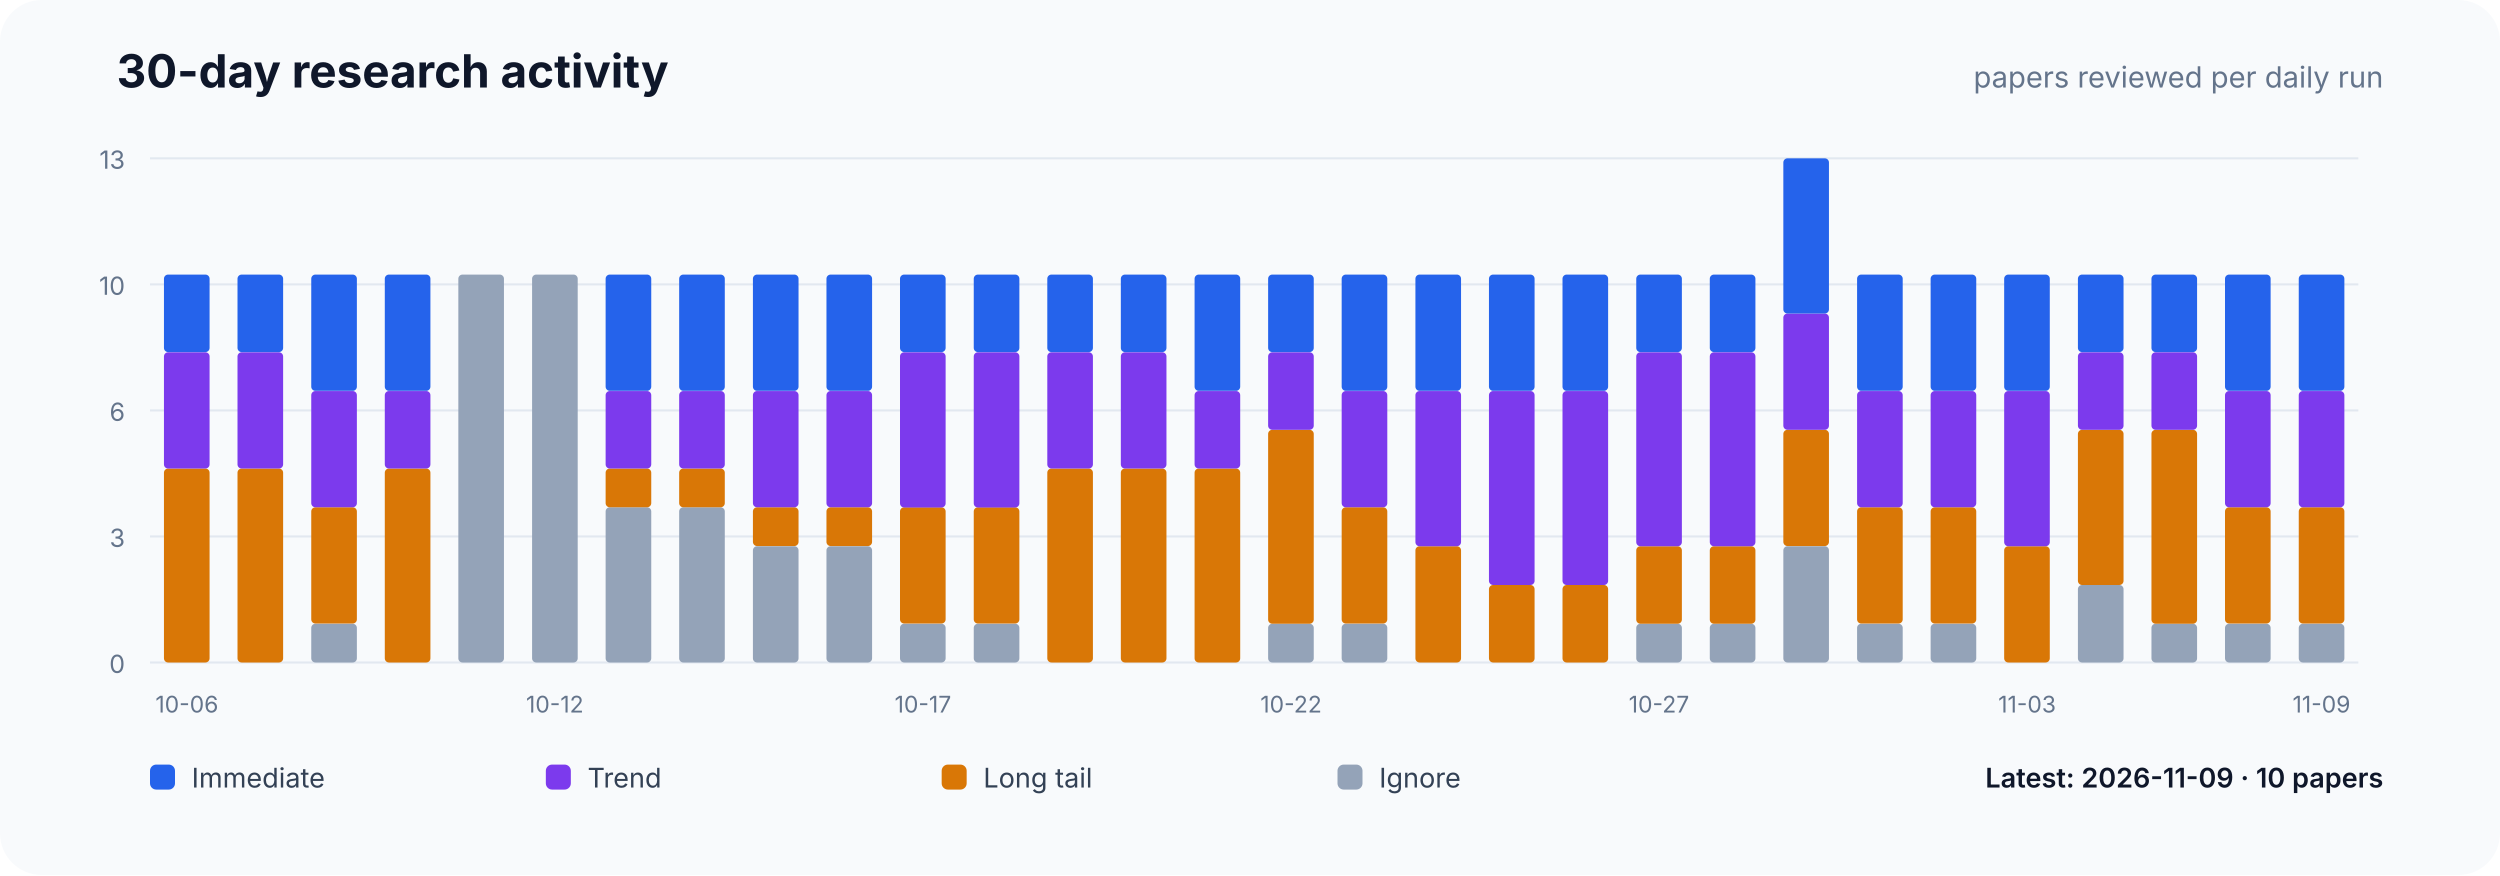
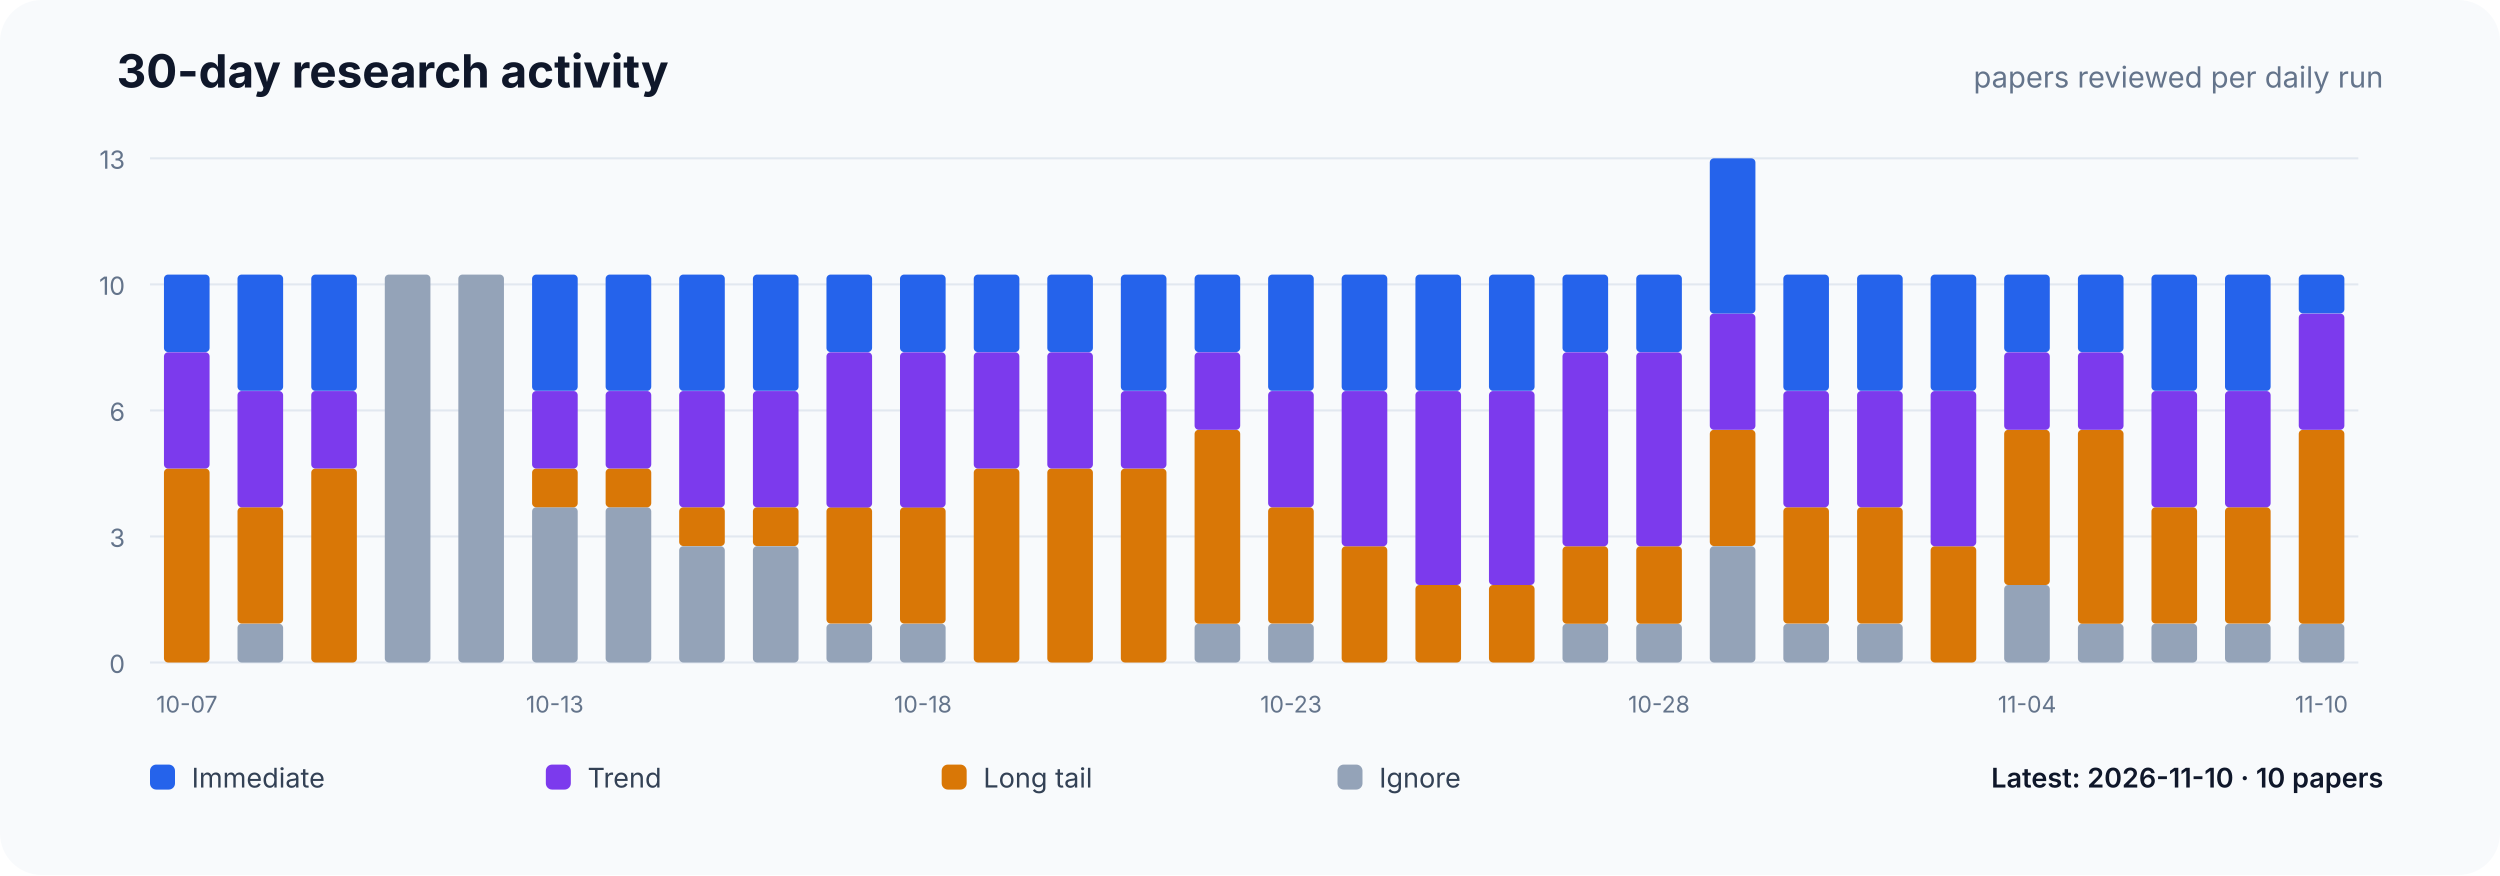
<svg xmlns="http://www.w3.org/2000/svg" width="1200" height="420" viewBox="0 0 1200 420" role="img" aria-labelledby="title desc">
  <rect width="1200" height="420" rx="20" fill="#f8fafc" />
  <text x="56" y="42" font-family="Inter,system-ui,sans-serif" font-size="22" font-weight="700" fill="#0f172a">30-day research activity</text>
  <text x="1144" y="42" text-anchor="end" font-family="Inter,system-ui,sans-serif" font-size="14" fill="#64748b">papers reviewed per daily run</text>
  <line x1="72" y1="318.0" x2="1132" y2="318.0" stroke="#e2e8f0" />
  <text x="60" y="323.0" text-anchor="end" font-family="Inter,system-ui,sans-serif" font-size="12" fill="#64748b">0</text>
  <line x1="72" y1="257.5" x2="1132" y2="257.5" stroke="#e2e8f0" />
  <text x="60" y="262.5" text-anchor="end" font-family="Inter,system-ui,sans-serif" font-size="12" fill="#64748b">3</text>
  <line x1="72" y1="197.0" x2="1132" y2="197.0" stroke="#e2e8f0" />
  <text x="60" y="202.0" text-anchor="end" font-family="Inter,system-ui,sans-serif" font-size="12" fill="#64748b">6</text>
  <line x1="72" y1="136.5" x2="1132" y2="136.5" stroke="#e2e8f0" />
  <text x="60" y="141.5" text-anchor="end" font-family="Inter,system-ui,sans-serif" font-size="12" fill="#64748b">10</text>
  <line x1="72" y1="76.0" x2="1132" y2="76.0" stroke="#e2e8f0" />
  <text x="60" y="81.0" text-anchor="end" font-family="Inter,system-ui,sans-serif" font-size="12" fill="#64748b">13</text>
  <rect x="78.7" y="318.0" width="21.9" height="0.0" rx="2" fill="#94a3b8" />
  <rect x="78.7" y="224.9" width="21.9" height="93.1" rx="2" fill="#d97706" />
  <rect x="78.7" y="169.1" width="21.9" height="55.8" rx="2" fill="#7c3aed" />
  <rect x="78.7" y="131.8" width="21.9" height="37.2" rx="2" fill="#2563eb" />
-   <text x="89.7" y="342" text-anchor="middle" font-family="Inter,system-ui,sans-serif" font-size="11" fill="#64748b">10-06</text>
-   <rect x="114.0" y="318.0" width="21.9" height="0.0" rx="2" fill="#94a3b8" />
-   <rect x="114.0" y="224.9" width="21.9" height="93.1" rx="2" fill="#d97706" />
-   <rect x="114.0" y="169.1" width="21.9" height="55.8" rx="2" fill="#7c3aed" />
-   <rect x="114.0" y="131.8" width="21.9" height="37.2" rx="2" fill="#2563eb" />
-   <rect x="149.4" y="299.4" width="21.9" height="18.6" rx="2" fill="#94a3b8" />
-   <rect x="149.4" y="243.5" width="21.9" height="55.8" rx="2" fill="#d97706" />
-   <rect x="149.4" y="187.7" width="21.9" height="55.8" rx="2" fill="#7c3aed" />
+   <text x="89.7" y="342" text-anchor="middle" font-family="Inter,system-ui,sans-serif" font-size="11" fill="#64748b">10-07</text>
+   <rect x="114.0" y="299.4" width="21.9" height="18.6" rx="2" fill="#94a3b8" />
+   <rect x="114.0" y="243.5" width="21.9" height="55.8" rx="2" fill="#d97706" />
+   <rect x="114.0" y="187.7" width="21.9" height="55.8" rx="2" fill="#7c3aed" />
+   <rect x="114.0" y="131.8" width="21.9" height="55.8" rx="2" fill="#2563eb" />
+   <rect x="149.4" y="318.0" width="21.9" height="0.0" rx="2" fill="#94a3b8" />
+   <rect x="149.4" y="224.9" width="21.9" height="93.1" rx="2" fill="#d97706" />
+   <rect x="149.4" y="187.7" width="21.9" height="37.2" rx="2" fill="#7c3aed" />
  <rect x="149.4" y="131.8" width="21.9" height="55.8" rx="2" fill="#2563eb" />
-   <rect x="184.7" y="318.0" width="21.9" height="0.0" rx="2" fill="#94a3b8" />
-   <rect x="184.7" y="224.9" width="21.9" height="93.1" rx="2" fill="#d97706" />
-   <rect x="184.7" y="187.7" width="21.9" height="37.2" rx="2" fill="#7c3aed" />
-   <rect x="184.7" y="131.8" width="21.9" height="55.8" rx="2" fill="#2563eb" />
+   <rect x="184.7" y="131.8" width="21.9" height="186.2" rx="2" fill="#94a3b8" />
+   <rect x="184.7" y="131.8" width="21.9" height="0.0" rx="2" fill="#d97706" />
+   <rect x="184.7" y="131.8" width="21.9" height="0.0" rx="2" fill="#7c3aed" />
+   <rect x="184.7" y="131.8" width="21.9" height="0.0" rx="2" fill="#2563eb" />
  <rect x="220.0" y="131.8" width="21.9" height="186.2" rx="2" fill="#94a3b8" />
  <rect x="220.0" y="131.8" width="21.9" height="0.0" rx="2" fill="#d97706" />
  <rect x="220.0" y="131.8" width="21.9" height="0.0" rx="2" fill="#7c3aed" />
  <rect x="220.0" y="131.8" width="21.9" height="0.0" rx="2" fill="#2563eb" />
-   <rect x="255.4" y="131.8" width="21.9" height="186.2" rx="2" fill="#94a3b8" />
-   <rect x="255.4" y="131.8" width="21.9" height="0.0" rx="2" fill="#d97706" />
-   <rect x="255.4" y="131.8" width="21.9" height="0.0" rx="2" fill="#7c3aed" />
-   <rect x="255.4" y="131.8" width="21.9" height="0.0" rx="2" fill="#2563eb" />
-   <text x="266.3" y="342" text-anchor="middle" font-family="Inter,system-ui,sans-serif" font-size="11" fill="#64748b">10-12</text>
+   <rect x="255.4" y="243.5" width="21.9" height="74.5" rx="2" fill="#94a3b8" />
+   <rect x="255.4" y="224.9" width="21.9" height="18.6" rx="2" fill="#d97706" />
+   <rect x="255.4" y="187.7" width="21.9" height="37.2" rx="2" fill="#7c3aed" />
+   <rect x="255.4" y="131.8" width="21.9" height="55.8" rx="2" fill="#2563eb" />
+   <text x="266.3" y="342" text-anchor="middle" font-family="Inter,system-ui,sans-serif" font-size="11" fill="#64748b">10-13</text>
  <rect x="290.7" y="243.5" width="21.9" height="74.5" rx="2" fill="#94a3b8" />
  <rect x="290.7" y="224.9" width="21.9" height="18.6" rx="2" fill="#d97706" />
  <rect x="290.7" y="187.7" width="21.9" height="37.2" rx="2" fill="#7c3aed" />
  <rect x="290.7" y="131.8" width="21.9" height="55.8" rx="2" fill="#2563eb" />
-   <rect x="326.0" y="243.5" width="21.9" height="74.5" rx="2" fill="#94a3b8" />
-   <rect x="326.0" y="224.9" width="21.9" height="18.6" rx="2" fill="#d97706" />
-   <rect x="326.0" y="187.7" width="21.9" height="37.2" rx="2" fill="#7c3aed" />
+   <rect x="326.0" y="262.2" width="21.9" height="55.8" rx="2" fill="#94a3b8" />
+   <rect x="326.0" y="243.5" width="21.9" height="18.6" rx="2" fill="#d97706" />
+   <rect x="326.0" y="187.7" width="21.9" height="55.8" rx="2" fill="#7c3aed" />
  <rect x="326.0" y="131.8" width="21.9" height="55.8" rx="2" fill="#2563eb" />
  <rect x="361.4" y="262.2" width="21.9" height="55.8" rx="2" fill="#94a3b8" />
  <rect x="361.4" y="243.5" width="21.9" height="18.6" rx="2" fill="#d97706" />
  <rect x="361.4" y="187.7" width="21.9" height="55.8" rx="2" fill="#7c3aed" />
  <rect x="361.4" y="131.8" width="21.9" height="55.8" rx="2" fill="#2563eb" />
-   <rect x="396.7" y="262.2" width="21.9" height="55.8" rx="2" fill="#94a3b8" />
-   <rect x="396.7" y="243.5" width="21.9" height="18.6" rx="2" fill="#d97706" />
-   <rect x="396.7" y="187.7" width="21.9" height="55.8" rx="2" fill="#7c3aed" />
-   <rect x="396.7" y="131.8" width="21.9" height="55.8" rx="2" fill="#2563eb" />
+   <rect x="396.7" y="299.4" width="21.9" height="18.6" rx="2" fill="#94a3b8" />
+   <rect x="396.7" y="243.5" width="21.9" height="55.8" rx="2" fill="#d97706" />
+   <rect x="396.7" y="169.1" width="21.9" height="74.5" rx="2" fill="#7c3aed" />
+   <rect x="396.7" y="131.8" width="21.9" height="37.2" rx="2" fill="#2563eb" />
  <rect x="432.0" y="299.4" width="21.9" height="18.6" rx="2" fill="#94a3b8" />
  <rect x="432.0" y="243.5" width="21.9" height="55.8" rx="2" fill="#d97706" />
  <rect x="432.0" y="169.1" width="21.9" height="74.5" rx="2" fill="#7c3aed" />
  <rect x="432.0" y="131.8" width="21.9" height="37.2" rx="2" fill="#2563eb" />
-   <text x="443.0" y="342" text-anchor="middle" font-family="Inter,system-ui,sans-serif" font-size="11" fill="#64748b">10-17</text>
-   <rect x="467.4" y="299.4" width="21.9" height="18.6" rx="2" fill="#94a3b8" />
-   <rect x="467.4" y="243.5" width="21.9" height="55.8" rx="2" fill="#d97706" />
-   <rect x="467.4" y="169.1" width="21.9" height="74.5" rx="2" fill="#7c3aed" />
+   <text x="443.0" y="342" text-anchor="middle" font-family="Inter,system-ui,sans-serif" font-size="11" fill="#64748b">10-18</text>
+   <rect x="467.4" y="318.0" width="21.9" height="0.0" rx="2" fill="#94a3b8" />
+   <rect x="467.4" y="224.9" width="21.9" height="93.1" rx="2" fill="#d97706" />
+   <rect x="467.4" y="169.1" width="21.9" height="55.8" rx="2" fill="#7c3aed" />
  <rect x="467.4" y="131.8" width="21.9" height="37.2" rx="2" fill="#2563eb" />
  <rect x="502.7" y="318.0" width="21.9" height="0.0" rx="2" fill="#94a3b8" />
  <rect x="502.7" y="224.9" width="21.9" height="93.1" rx="2" fill="#d97706" />
  <rect x="502.7" y="169.1" width="21.9" height="55.8" rx="2" fill="#7c3aed" />
  <rect x="502.7" y="131.8" width="21.9" height="37.2" rx="2" fill="#2563eb" />
  <rect x="538.0" y="318.0" width="21.9" height="0.0" rx="2" fill="#94a3b8" />
  <rect x="538.0" y="224.9" width="21.9" height="93.1" rx="2" fill="#d97706" />
-   <rect x="538.0" y="169.1" width="21.9" height="55.8" rx="2" fill="#7c3aed" />
-   <rect x="538.0" y="131.8" width="21.9" height="37.2" rx="2" fill="#2563eb" />
-   <rect x="573.4" y="318.0" width="21.9" height="0.0" rx="2" fill="#94a3b8" />
-   <rect x="573.4" y="224.9" width="21.9" height="93.1" rx="2" fill="#d97706" />
-   <rect x="573.4" y="187.7" width="21.9" height="37.2" rx="2" fill="#7c3aed" />
-   <rect x="573.4" y="131.8" width="21.9" height="55.8" rx="2" fill="#2563eb" />
+   <rect x="538.0" y="187.7" width="21.9" height="37.2" rx="2" fill="#7c3aed" />
+   <rect x="538.0" y="131.8" width="21.9" height="55.8" rx="2" fill="#2563eb" />
+   <rect x="573.4" y="299.4" width="21.9" height="18.6" rx="2" fill="#94a3b8" />
+   <rect x="573.4" y="206.3" width="21.9" height="93.1" rx="2" fill="#d97706" />
+   <rect x="573.4" y="169.1" width="21.9" height="37.2" rx="2" fill="#7c3aed" />
+   <rect x="573.4" y="131.8" width="21.9" height="37.2" rx="2" fill="#2563eb" />
  <rect x="608.7" y="299.4" width="21.9" height="18.6" rx="2" fill="#94a3b8" />
-   <rect x="608.7" y="206.3" width="21.9" height="93.1" rx="2" fill="#d97706" />
-   <rect x="608.7" y="169.1" width="21.9" height="37.2" rx="2" fill="#7c3aed" />
-   <rect x="608.7" y="131.8" width="21.9" height="37.2" rx="2" fill="#2563eb" />
-   <text x="619.7" y="342" text-anchor="middle" font-family="Inter,system-ui,sans-serif" font-size="11" fill="#64748b">10-22</text>
-   <rect x="644.0" y="299.4" width="21.9" height="18.6" rx="2" fill="#94a3b8" />
-   <rect x="644.0" y="243.5" width="21.9" height="55.8" rx="2" fill="#d97706" />
-   <rect x="644.0" y="187.7" width="21.9" height="55.8" rx="2" fill="#7c3aed" />
+   <rect x="608.7" y="243.5" width="21.9" height="55.8" rx="2" fill="#d97706" />
+   <rect x="608.7" y="187.7" width="21.9" height="55.8" rx="2" fill="#7c3aed" />
+   <rect x="608.7" y="131.8" width="21.9" height="55.8" rx="2" fill="#2563eb" />
+   <text x="619.7" y="342" text-anchor="middle" font-family="Inter,system-ui,sans-serif" font-size="11" fill="#64748b">10-23</text>
+   <rect x="644.0" y="318.0" width="21.9" height="0.0" rx="2" fill="#94a3b8" />
+   <rect x="644.0" y="262.2" width="21.9" height="55.8" rx="2" fill="#d97706" />
+   <rect x="644.0" y="187.7" width="21.9" height="74.5" rx="2" fill="#7c3aed" />
  <rect x="644.0" y="131.8" width="21.9" height="55.8" rx="2" fill="#2563eb" />
  <rect x="679.4" y="318.0" width="21.9" height="0.0" rx="2" fill="#94a3b8" />
-   <rect x="679.4" y="262.2" width="21.9" height="55.8" rx="2" fill="#d97706" />
-   <rect x="679.4" y="187.7" width="21.9" height="74.5" rx="2" fill="#7c3aed" />
+   <rect x="679.4" y="280.8" width="21.9" height="37.2" rx="2" fill="#d97706" />
+   <rect x="679.4" y="187.7" width="21.9" height="93.1" rx="2" fill="#7c3aed" />
  <rect x="679.4" y="131.8" width="21.9" height="55.8" rx="2" fill="#2563eb" />
  <rect x="714.7" y="318.0" width="21.9" height="0.0" rx="2" fill="#94a3b8" />
  <rect x="714.7" y="280.8" width="21.9" height="37.2" rx="2" fill="#d97706" />
  <rect x="714.7" y="187.7" width="21.9" height="93.1" rx="2" fill="#7c3aed" />
  <rect x="714.7" y="131.8" width="21.9" height="55.8" rx="2" fill="#2563eb" />
-   <rect x="750.0" y="318.0" width="21.9" height="0.0" rx="2" fill="#94a3b8" />
-   <rect x="750.0" y="280.8" width="21.9" height="37.2" rx="2" fill="#d97706" />
-   <rect x="750.0" y="187.7" width="21.9" height="93.1" rx="2" fill="#7c3aed" />
-   <rect x="750.0" y="131.8" width="21.9" height="55.8" rx="2" fill="#2563eb" />
+   <rect x="750.0" y="299.4" width="21.9" height="18.6" rx="2" fill="#94a3b8" />
+   <rect x="750.0" y="262.2" width="21.9" height="37.2" rx="2" fill="#d97706" />
+   <rect x="750.0" y="169.1" width="21.9" height="93.1" rx="2" fill="#7c3aed" />
+   <rect x="750.0" y="131.8" width="21.9" height="37.2" rx="2" fill="#2563eb" />
  <rect x="785.4" y="299.4" width="21.9" height="18.6" rx="2" fill="#94a3b8" />
  <rect x="785.4" y="262.2" width="21.9" height="37.2" rx="2" fill="#d97706" />
  <rect x="785.4" y="169.1" width="21.9" height="93.1" rx="2" fill="#7c3aed" />
  <rect x="785.4" y="131.8" width="21.9" height="37.2" rx="2" fill="#2563eb" />
-   <text x="796.3" y="342" text-anchor="middle" font-family="Inter,system-ui,sans-serif" font-size="11" fill="#64748b">10-27</text>
-   <rect x="820.7" y="299.4" width="21.9" height="18.6" rx="2" fill="#94a3b8" />
-   <rect x="820.7" y="262.2" width="21.9" height="37.2" rx="2" fill="#d97706" />
-   <rect x="820.7" y="169.1" width="21.9" height="93.1" rx="2" fill="#7c3aed" />
-   <rect x="820.7" y="131.8" width="21.9" height="37.2" rx="2" fill="#2563eb" />
-   <rect x="856.0" y="262.2" width="21.9" height="55.8" rx="2" fill="#94a3b8" />
-   <rect x="856.0" y="206.3" width="21.9" height="55.8" rx="2" fill="#d97706" />
-   <rect x="856.0" y="150.5" width="21.9" height="55.8" rx="2" fill="#7c3aed" />
-   <rect x="856.0" y="76.0" width="21.9" height="74.5" rx="2" fill="#2563eb" />
+   <text x="796.3" y="342" text-anchor="middle" font-family="Inter,system-ui,sans-serif" font-size="11" fill="#64748b">10-28</text>
+   <rect x="820.7" y="262.2" width="21.9" height="55.8" rx="2" fill="#94a3b8" />
+   <rect x="820.7" y="206.3" width="21.9" height="55.8" rx="2" fill="#d97706" />
+   <rect x="820.7" y="150.5" width="21.9" height="55.8" rx="2" fill="#7c3aed" />
+   <rect x="820.7" y="76.0" width="21.9" height="74.5" rx="2" fill="#2563eb" />
+   <rect x="856.0" y="299.4" width="21.9" height="18.6" rx="2" fill="#94a3b8" />
+   <rect x="856.0" y="243.5" width="21.9" height="55.8" rx="2" fill="#d97706" />
+   <rect x="856.0" y="187.7" width="21.9" height="55.8" rx="2" fill="#7c3aed" />
+   <rect x="856.0" y="131.8" width="21.9" height="55.8" rx="2" fill="#2563eb" />
  <rect x="891.4" y="299.4" width="21.9" height="18.6" rx="2" fill="#94a3b8" />
  <rect x="891.4" y="243.5" width="21.9" height="55.8" rx="2" fill="#d97706" />
  <rect x="891.4" y="187.7" width="21.9" height="55.8" rx="2" fill="#7c3aed" />
  <rect x="891.4" y="131.8" width="21.9" height="55.8" rx="2" fill="#2563eb" />
-   <rect x="926.7" y="299.4" width="21.9" height="18.6" rx="2" fill="#94a3b8" />
-   <rect x="926.7" y="243.5" width="21.9" height="55.8" rx="2" fill="#d97706" />
-   <rect x="926.7" y="187.7" width="21.9" height="55.8" rx="2" fill="#7c3aed" />
+   <rect x="926.7" y="318.0" width="21.9" height="0.0" rx="2" fill="#94a3b8" />
+   <rect x="926.7" y="262.2" width="21.9" height="55.8" rx="2" fill="#d97706" />
+   <rect x="926.7" y="187.7" width="21.9" height="74.5" rx="2" fill="#7c3aed" />
  <rect x="926.7" y="131.8" width="21.9" height="55.8" rx="2" fill="#2563eb" />
-   <rect x="962.0" y="318.0" width="21.9" height="0.0" rx="2" fill="#94a3b8" />
-   <rect x="962.0" y="262.2" width="21.9" height="55.8" rx="2" fill="#d97706" />
-   <rect x="962.0" y="187.7" width="21.9" height="74.5" rx="2" fill="#7c3aed" />
-   <rect x="962.0" y="131.8" width="21.9" height="55.8" rx="2" fill="#2563eb" />
-   <text x="973.0" y="342" text-anchor="middle" font-family="Inter,system-ui,sans-serif" font-size="11" fill="#64748b">11-03</text>
-   <rect x="997.4" y="280.8" width="21.9" height="37.2" rx="2" fill="#94a3b8" />
-   <rect x="997.4" y="206.3" width="21.9" height="74.5" rx="2" fill="#d97706" />
+   <rect x="962.0" y="280.8" width="21.9" height="37.2" rx="2" fill="#94a3b8" />
+   <rect x="962.0" y="206.3" width="21.9" height="74.5" rx="2" fill="#d97706" />
+   <rect x="962.0" y="169.1" width="21.9" height="37.2" rx="2" fill="#7c3aed" />
+   <rect x="962.0" y="131.8" width="21.9" height="37.2" rx="2" fill="#2563eb" />
+   <text x="973.0" y="342" text-anchor="middle" font-family="Inter,system-ui,sans-serif" font-size="11" fill="#64748b">11-04</text>
+   <rect x="997.4" y="299.4" width="21.9" height="18.6" rx="2" fill="#94a3b8" />
+   <rect x="997.4" y="206.3" width="21.9" height="93.1" rx="2" fill="#d97706" />
  <rect x="997.4" y="169.1" width="21.9" height="37.2" rx="2" fill="#7c3aed" />
  <rect x="997.4" y="131.8" width="21.9" height="37.2" rx="2" fill="#2563eb" />
  <rect x="1032.7" y="299.4" width="21.9" height="18.6" rx="2" fill="#94a3b8" />
-   <rect x="1032.7" y="206.3" width="21.9" height="93.1" rx="2" fill="#d97706" />
-   <rect x="1032.7" y="169.1" width="21.9" height="37.2" rx="2" fill="#7c3aed" />
-   <rect x="1032.7" y="131.8" width="21.9" height="37.2" rx="2" fill="#2563eb" />
+   <rect x="1032.7" y="243.5" width="21.9" height="55.8" rx="2" fill="#d97706" />
+   <rect x="1032.7" y="187.7" width="21.9" height="55.8" rx="2" fill="#7c3aed" />
+   <rect x="1032.7" y="131.8" width="21.9" height="55.8" rx="2" fill="#2563eb" />
  <rect x="1068.0" y="299.4" width="21.9" height="18.6" rx="2" fill="#94a3b8" />
  <rect x="1068.0" y="243.5" width="21.9" height="55.8" rx="2" fill="#d97706" />
  <rect x="1068.0" y="187.7" width="21.9" height="55.8" rx="2" fill="#7c3aed" />
  <rect x="1068.0" y="131.8" width="21.9" height="55.8" rx="2" fill="#2563eb" />
  <rect x="1103.4" y="299.4" width="21.9" height="18.6" rx="2" fill="#94a3b8" />
-   <rect x="1103.4" y="243.5" width="21.9" height="55.8" rx="2" fill="#d97706" />
-   <rect x="1103.4" y="187.7" width="21.9" height="55.8" rx="2" fill="#7c3aed" />
-   <rect x="1103.4" y="131.8" width="21.9" height="55.8" rx="2" fill="#2563eb" />
-   <text x="1114.3" y="342" text-anchor="middle" font-family="Inter,system-ui,sans-serif" font-size="11" fill="#64748b">11-09</text>
+   <rect x="1103.4" y="206.3" width="21.9" height="93.1" rx="2" fill="#d97706" />
+   <rect x="1103.4" y="150.5" width="21.9" height="55.8" rx="2" fill="#7c3aed" />
+   <rect x="1103.4" y="131.8" width="21.9" height="18.6" rx="2" fill="#2563eb" />
+   <text x="1114.3" y="342" text-anchor="middle" font-family="Inter,system-ui,sans-serif" font-size="11" fill="#64748b">11-10</text>
  <rect x="72" y="367" width="12" height="12" rx="3" fill="#2563eb" />
  <text x="92" y="378" font-family="Inter,system-ui,sans-serif" font-size="13" fill="#334155">Immediate</text>
  <rect x="262" y="367" width="12" height="12" rx="3" fill="#7c3aed" />
  <text x="282" y="378" font-family="Inter,system-ui,sans-serif" font-size="13" fill="#334155">Trend</text>
  <rect x="452" y="367" width="12" height="12" rx="3" fill="#d97706" />
  <text x="472" y="378" font-family="Inter,system-ui,sans-serif" font-size="13" fill="#334155">Long tail</text>
  <rect x="642" y="367" width="12" height="12" rx="3" fill="#94a3b8" />
  <text x="662" y="378" font-family="Inter,system-ui,sans-serif" font-size="13" fill="#334155">Ignore</text>
-   <text x="1144" y="378" text-anchor="end" font-family="Inter,system-ui,sans-serif" font-size="13" font-weight="600" fill="#0f172a">Latest: 2026-11-09 · 10 papers</text>
+   <text x="1144" y="378" text-anchor="end" font-family="Inter,system-ui,sans-serif" font-size="13" font-weight="600" fill="#0f172a">Latest: 2026-11-10 · 10 papers</text>
</svg>
